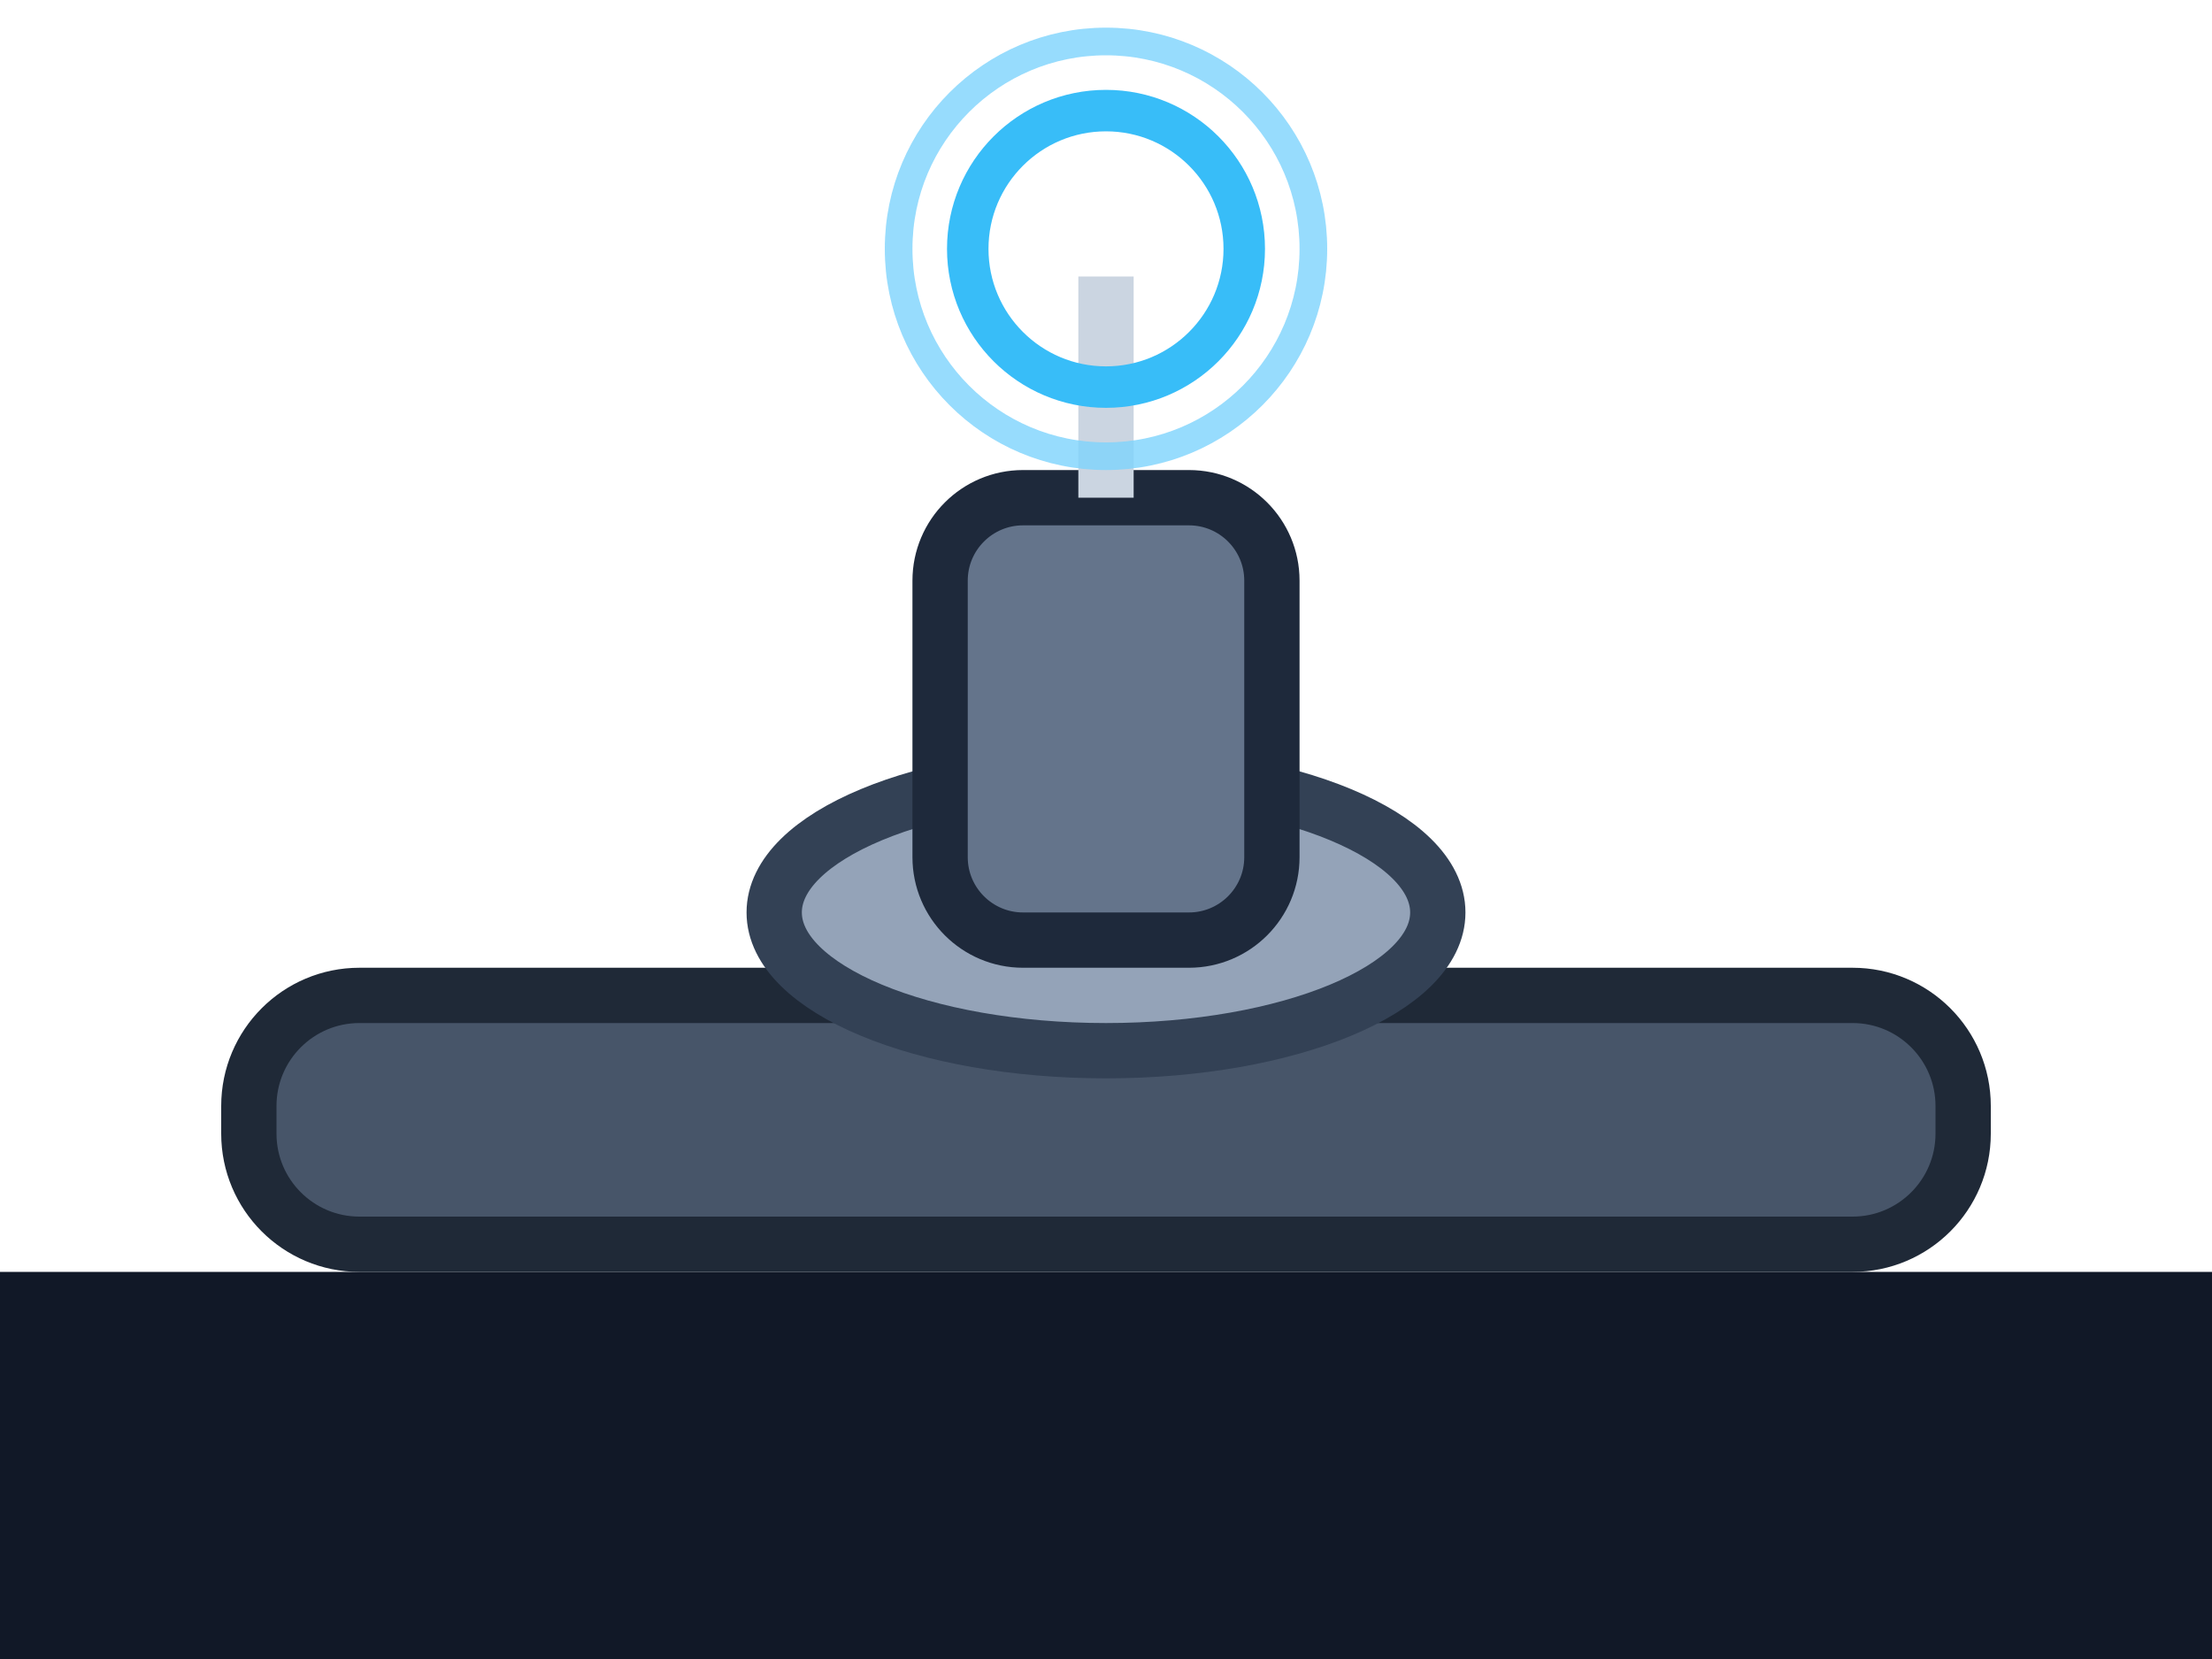
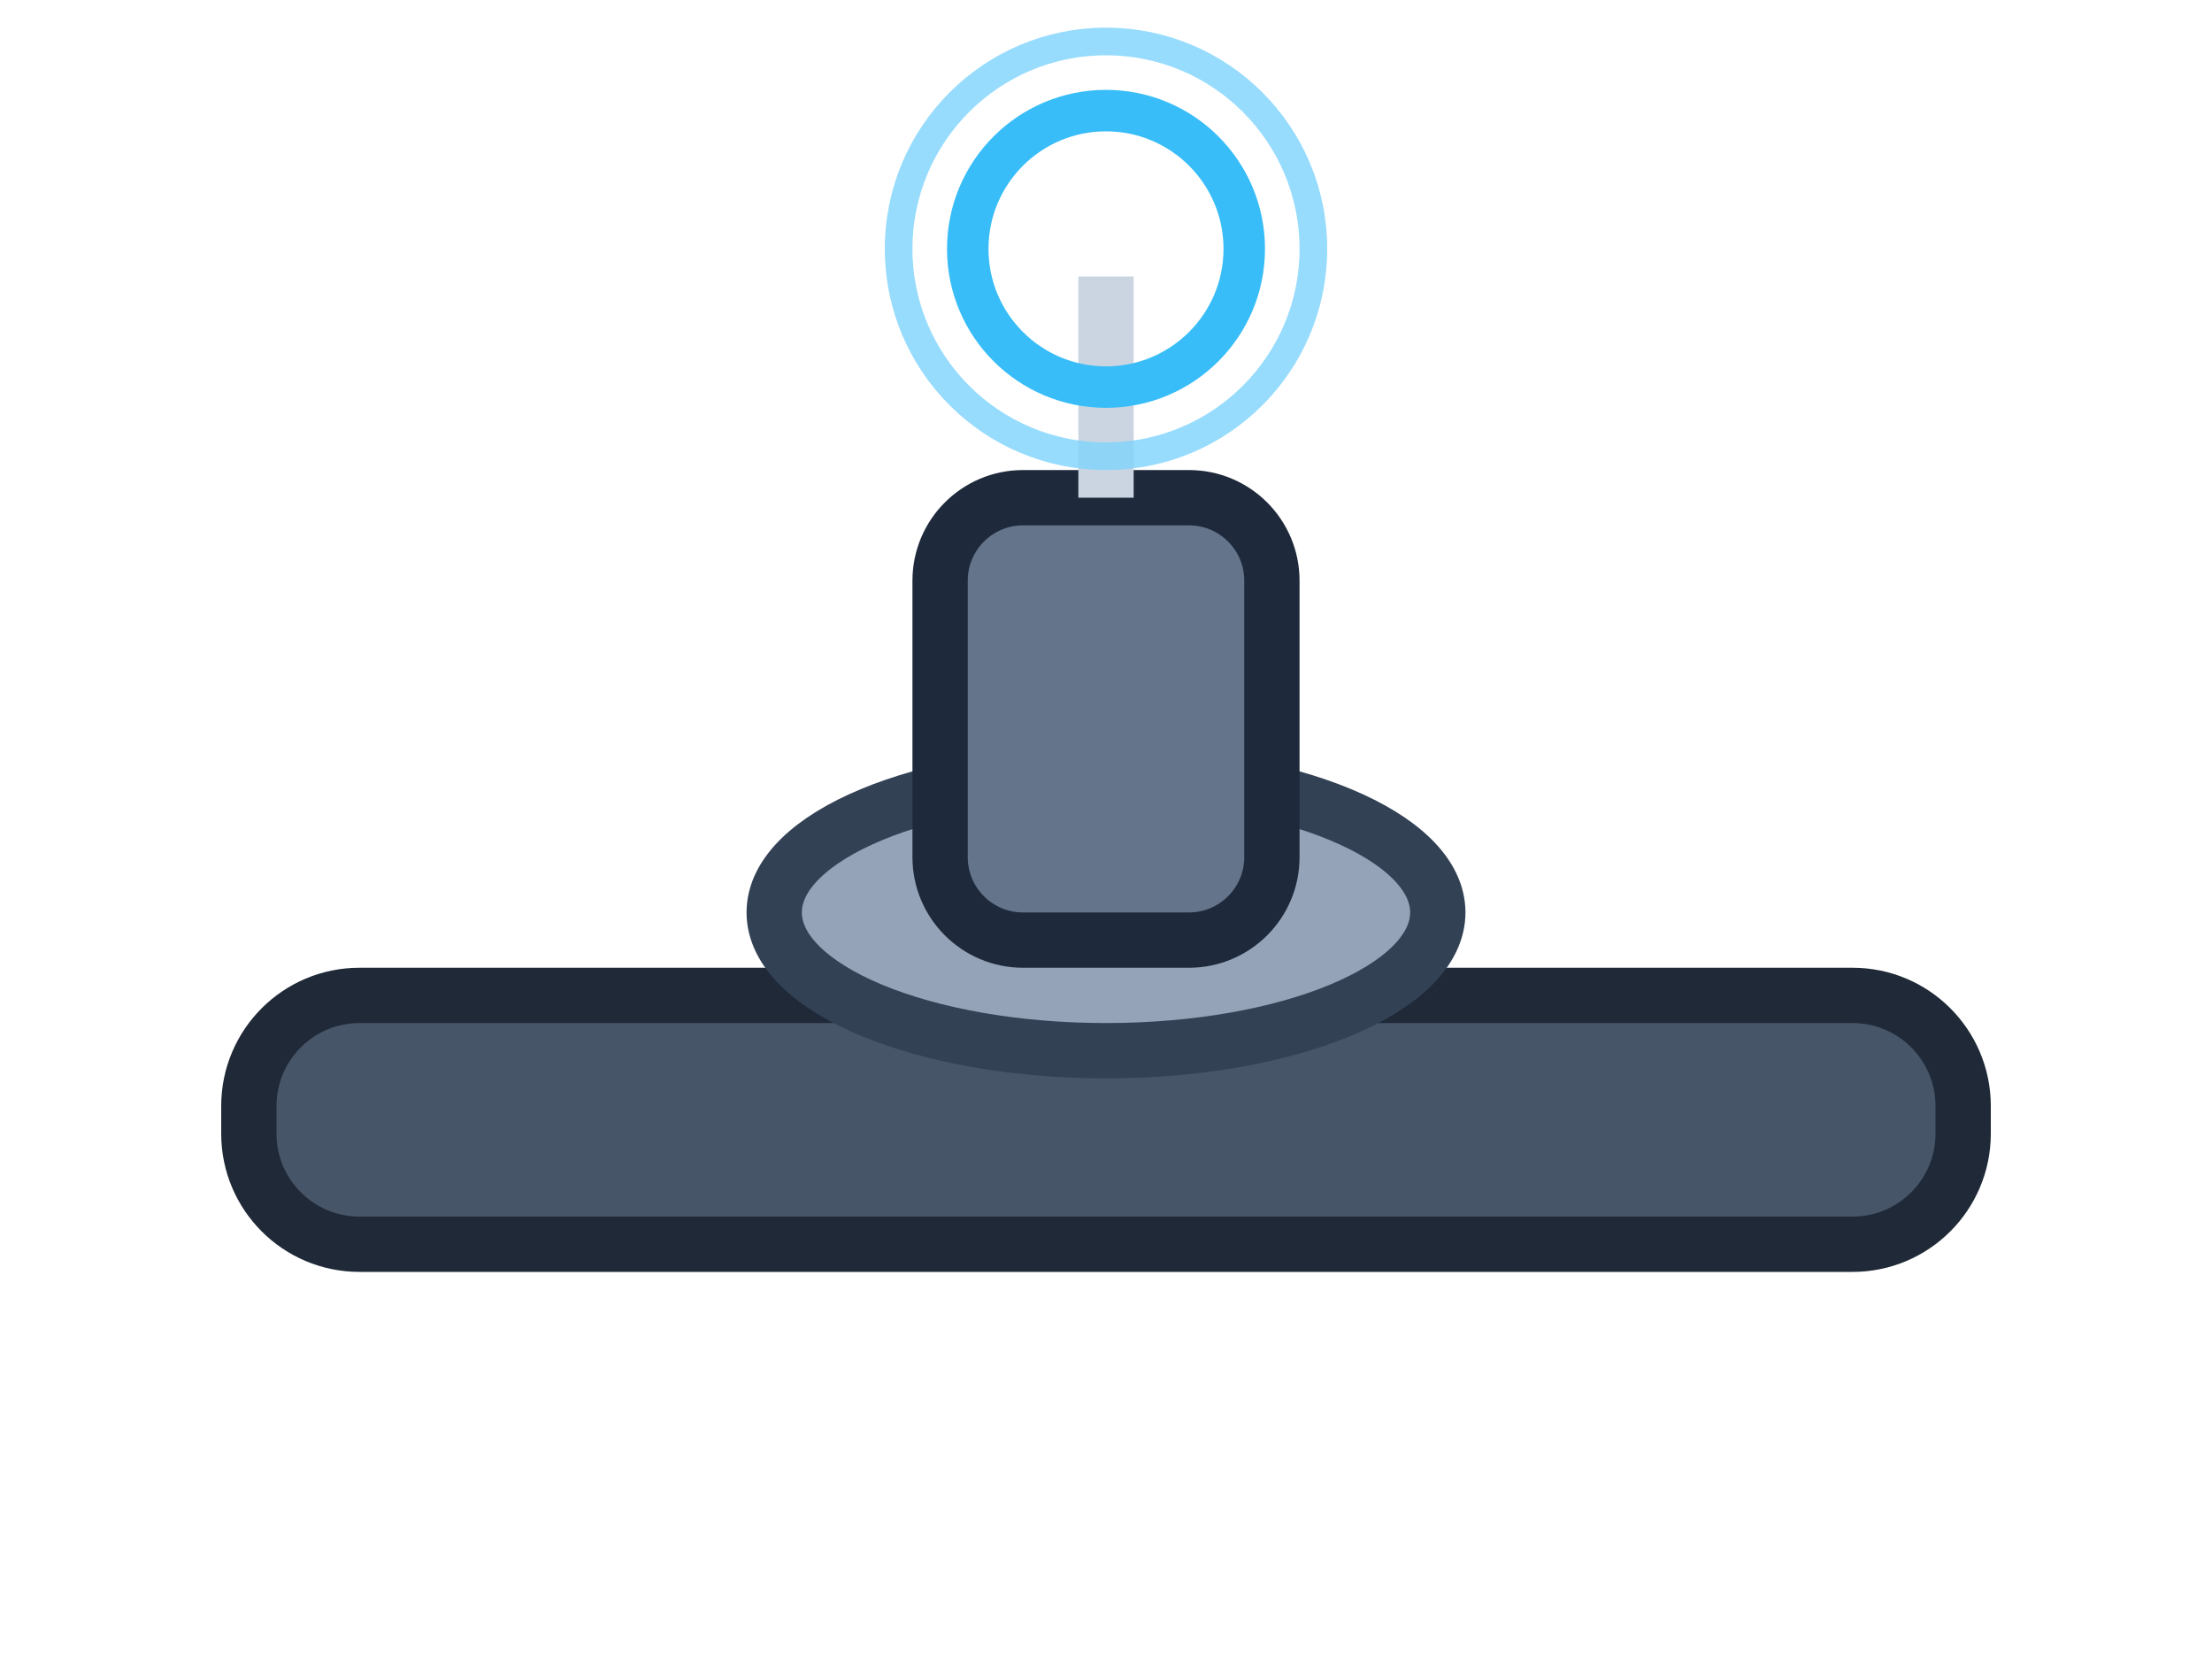
<svg xmlns="http://www.w3.org/2000/svg" width="160" height="120" viewBox="0 0 160 120">
-   <rect x="0" y="92" width="160" height="28" fill="#111827" />
  <rect x="18" y="72" width="124" height="18" rx="8" fill="#475569" stroke="#1f2937" stroke-width="4" />
  <ellipse cx="80" cy="66" rx="24" ry="10" fill="#94a3b8" stroke="#334155" stroke-width="4" />
  <rect x="68" y="36" width="24" height="32" rx="6" fill="#64748b" stroke="#1e293b" stroke-width="4" />
  <line x1="80" y1="36" x2="80" y2="20" stroke="#cbd5e1" stroke-width="4" />
  <circle cx="80" cy="18" r="10" fill="none" stroke="#38bdf8" stroke-width="3" />
  <circle cx="80" cy="18" r="15" fill="none" stroke="#7dd3fc" stroke-width="2" opacity="0.8" />
</svg>
